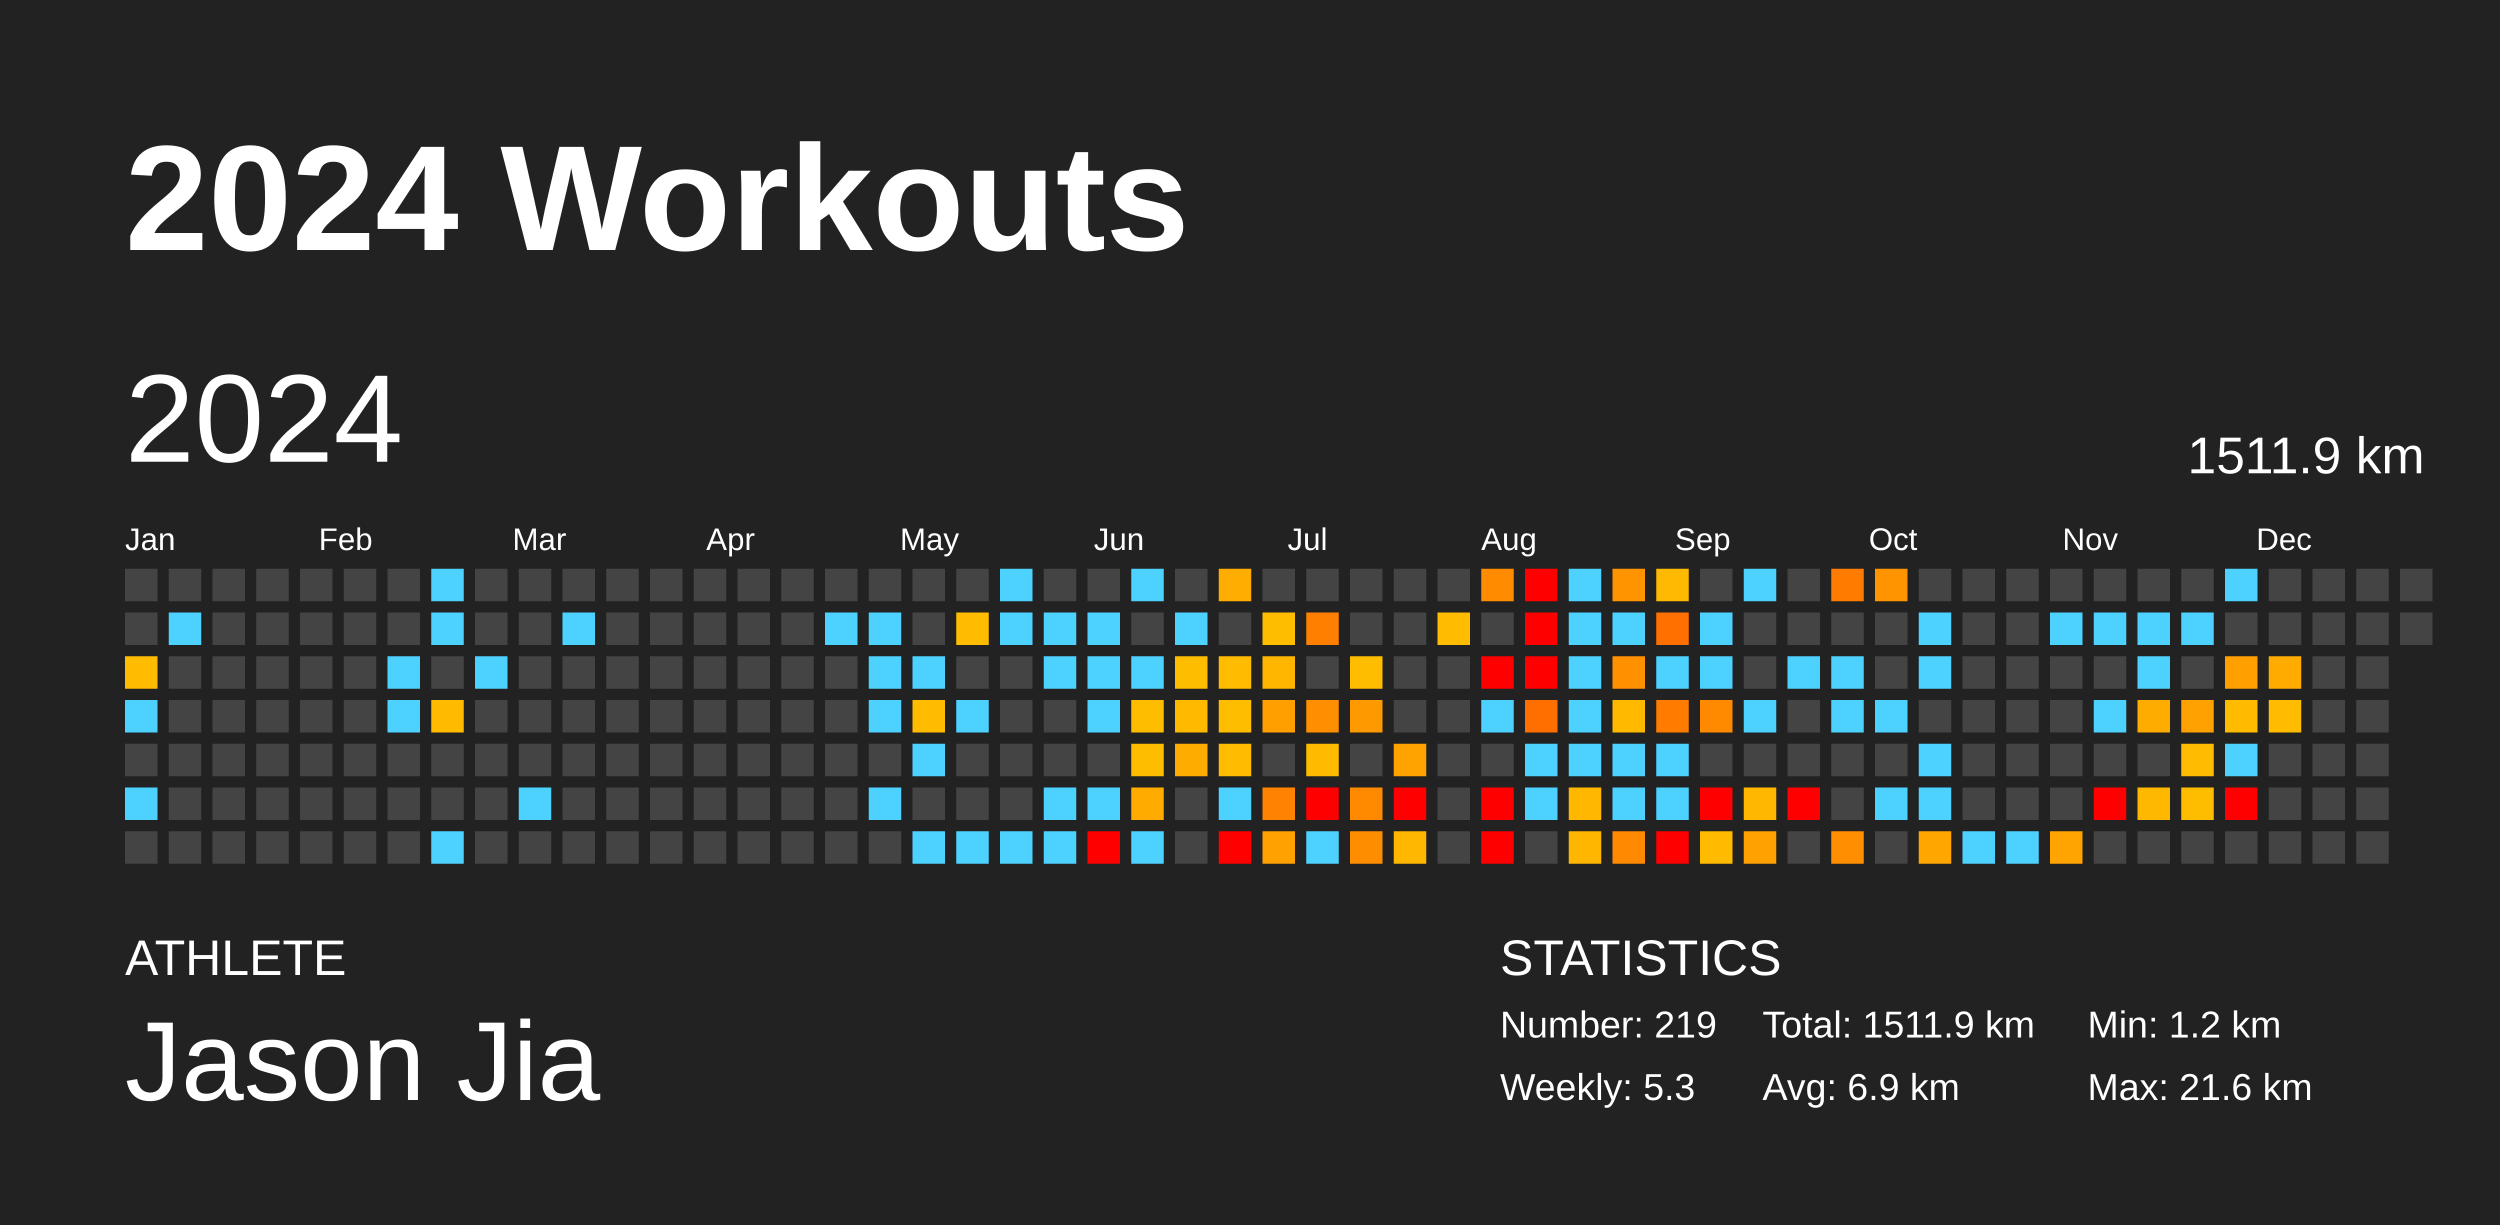
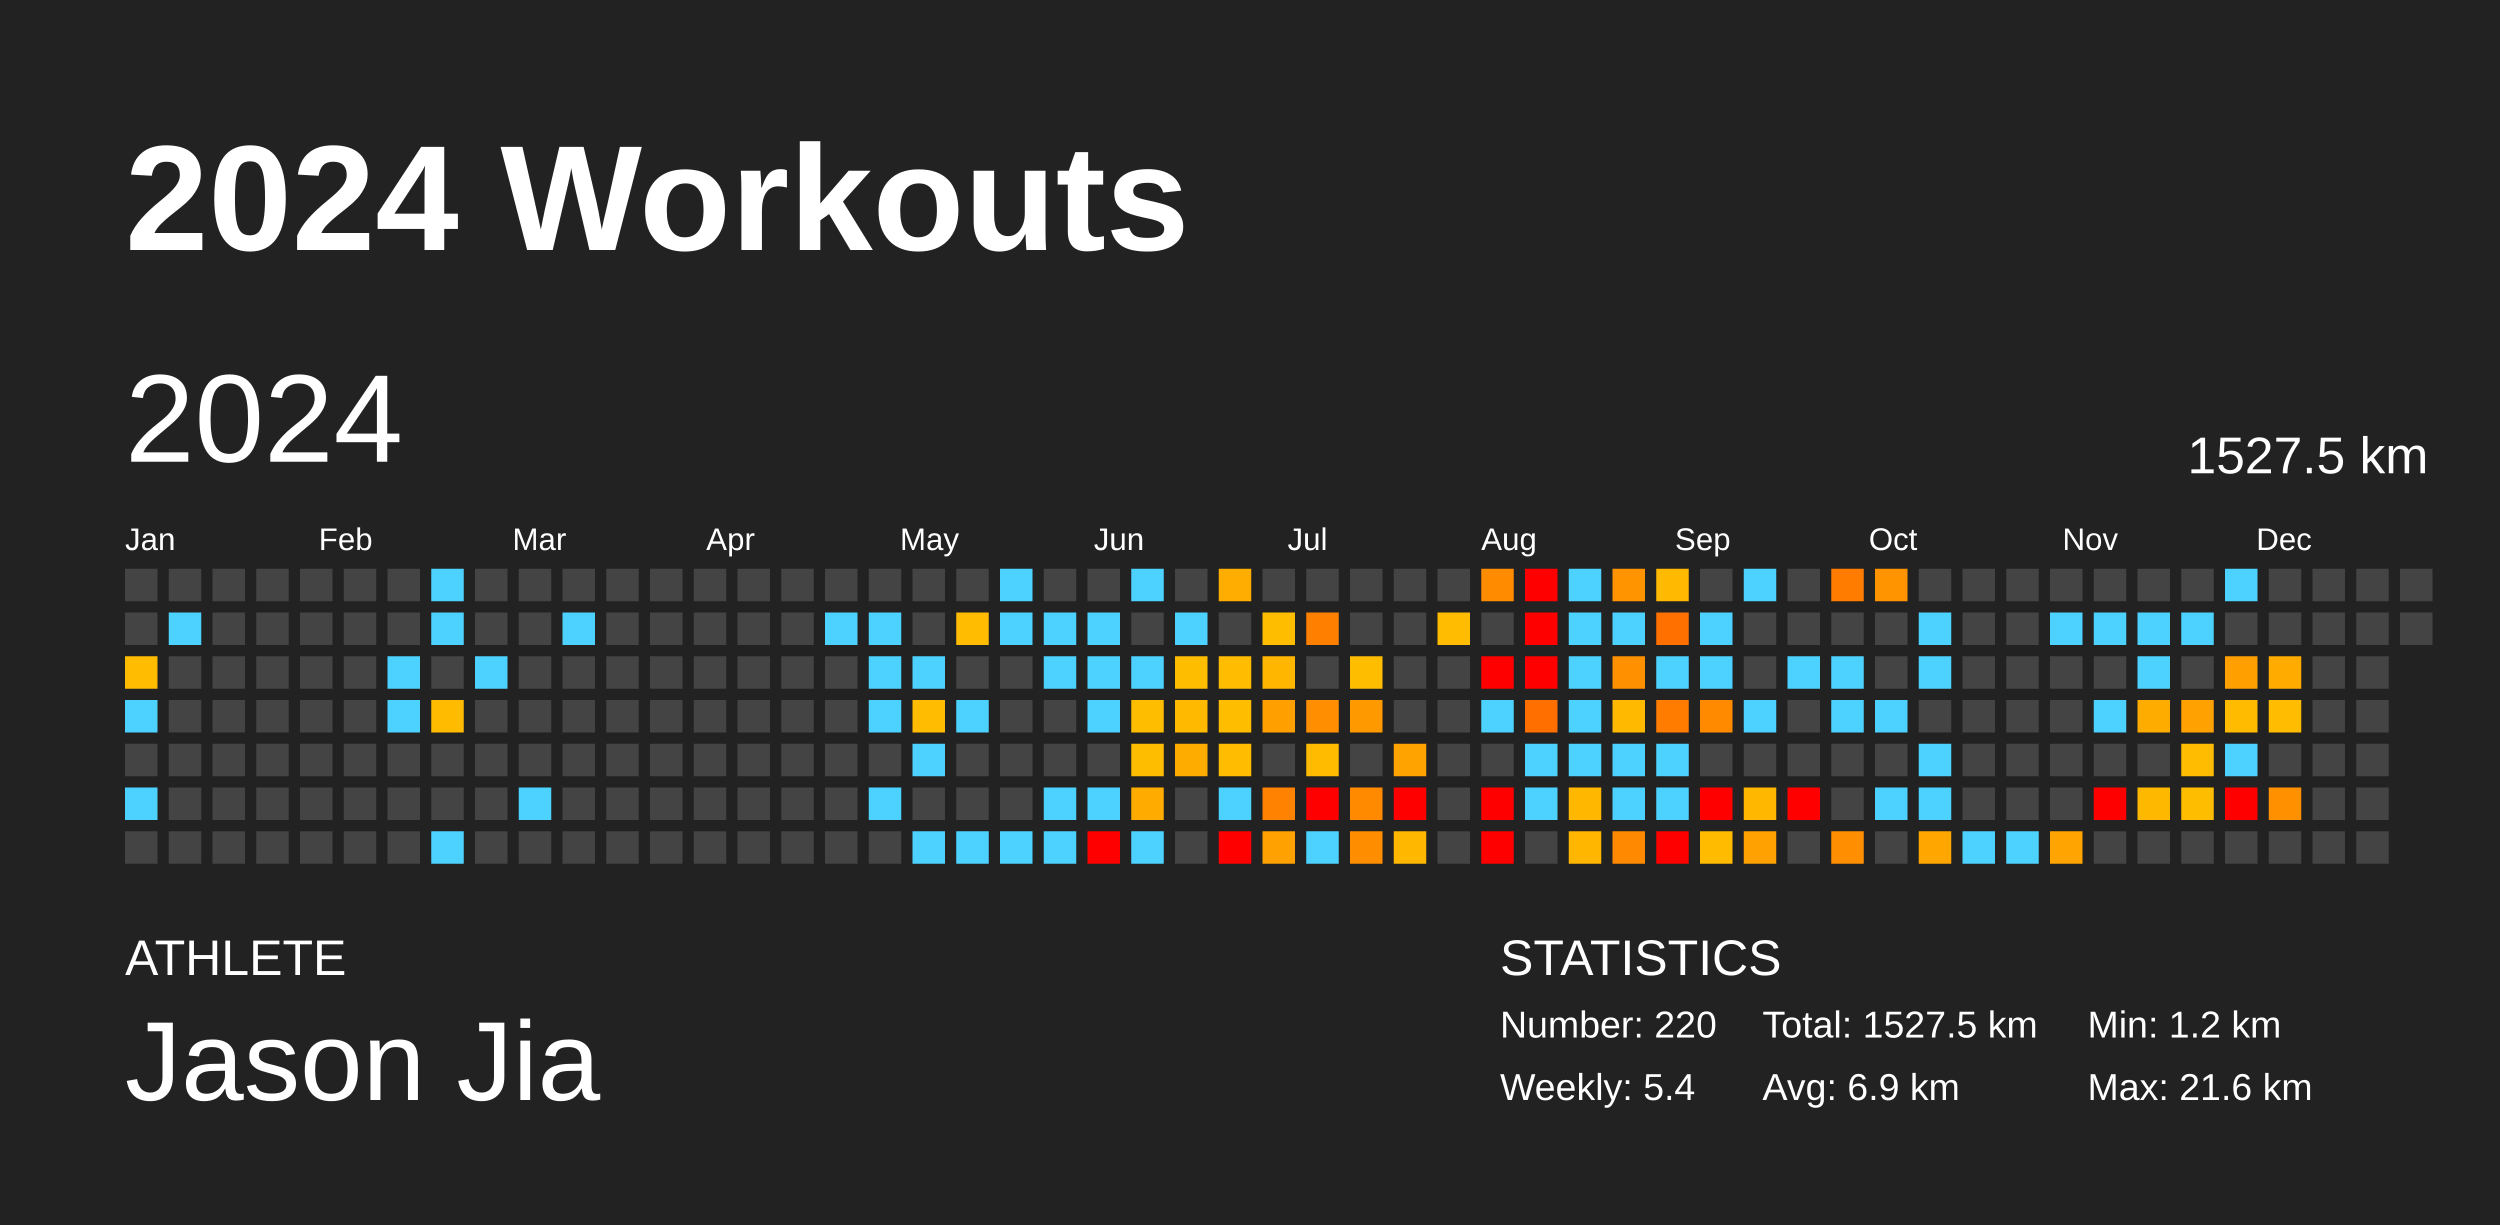
<svg xmlns="http://www.w3.org/2000/svg" baseProfile="full" height="98mm" version="1.1" viewBox="0,0,200,98" width="200mm">
  <defs />
  <rect fill="#222222" height="98" width="200" x="0" y="0" />
  <text fill="#FFFFFF" style="font-size:12px; font-family:Arial; font-weight:bold;" x="10" y="20">2024 Workouts</text>
  <text fill="#FFFFFF" style="font-size:4px; font-family:Arial" x="10" y="78">ATHLETE</text>
  <text fill="#FFFFFF" style="font-size:9px; font-family:Arial" x="10" y="88">Jason Jia</text>
  <text fill="#FFFFFF" style="font-size:4px; font-family:Arial" x="120" y="78">STATISTICS</text>
-   <text fill="#FFFFFF" style="font-size:3px; font-family:Arial" x="120" y="83">Number: 219</text>
-   <text fill="#FFFFFF" style="font-size:3px; font-family:Arial" x="120" y="88">Weekly: 5.3</text>
-   <text fill="#FFFFFF" style="font-size:3px; font-family:Arial" x="141" y="83">Total: 1511.9 km</text>
+   <text fill="#FFFFFF" style="font-size:3px; font-family:Arial" x="120" y="83">Number: 220</text>
+   <text fill="#FFFFFF" style="font-size:3px; font-family:Arial" x="120" y="88">Weekly: 5.4</text>
+   <text fill="#FFFFFF" style="font-size:3px; font-family:Arial" x="141" y="83">Total: 1527.5 km</text>
  <text fill="#FFFFFF" style="font-size:3px; font-family:Arial" x="141" y="88">Avg: 6.9 km</text>
  <text fill="#FFFFFF" style="font-size:3px; font-family:Arial" x="167" y="83">Min: 1.2 km</text>
  <text fill="#FFFFFF" style="font-size:3px; font-family:Arial" x="167" y="88">Max: 21.6 km</text>
  <text dominant-baseline="hanging" fill="#FFFFFF" style="font-size:10.0px; font-family:Arial;" x="10" y="30">2024</text>
-   <text dominant-baseline="hanging" fill="#FFFFFF" style="font-size:4.125px; font-family:Arial;" x="175" y="35">1511.9 km</text>
+   <text dominant-baseline="hanging" fill="#FFFFFF" style="font-size:4.125px; font-family:Arial;" x="175" y="35">1527.5 km</text>
  <text fill="#FFFFFF" style="font-size:2.5px; font-family:Arial" x="10.0" y="44">Jan</text>
  <text fill="#FFFFFF" style="font-size:2.5px; font-family:Arial" x="25.5" y="44">Feb</text>
  <text fill="#FFFFFF" style="font-size:2.5px; font-family:Arial" x="41.0" y="44">Mar</text>
  <text fill="#FFFFFF" style="font-size:2.5px; font-family:Arial" x="56.5" y="44">Apr</text>
  <text fill="#FFFFFF" style="font-size:2.5px; font-family:Arial" x="72.0" y="44">May</text>
  <text fill="#FFFFFF" style="font-size:2.5px; font-family:Arial" x="87.5" y="44">Jun</text>
  <text fill="#FFFFFF" style="font-size:2.5px; font-family:Arial" x="103.0" y="44">Jul</text>
  <text fill="#FFFFFF" style="font-size:2.5px; font-family:Arial" x="118.5" y="44">Aug</text>
  <text fill="#FFFFFF" style="font-size:2.5px; font-family:Arial" x="134.0" y="44">Sep</text>
  <text fill="#FFFFFF" style="font-size:2.5px; font-family:Arial" x="149.5" y="44">Oct</text>
  <text fill="#FFFFFF" style="font-size:2.5px; font-family:Arial" x="165.0" y="44">Nov</text>
  <text fill="#FFFFFF" style="font-size:2.5px; font-family:Arial" x="180.5" y="44">Dec</text>
  <rect fill="#444444" height="2.6" width="2.6" x="10.0" y="45.5" />
  <rect fill="#444444" height="2.6" width="2.6" x="10.0" y="49.0" />
  <rect fill="#ffbc00" height="2.6" width="2.6" x="10.0" y="52.5" />
  <rect fill="#4dd2ff" height="2.6" width="2.6" x="10.0" y="56.0" />
  <rect fill="#444444" height="2.6" width="2.6" x="10.0" y="59.5" />
  <rect fill="#4dd2ff" height="2.6" width="2.6" x="10.0" y="63.0" />
  <rect fill="#444444" height="2.6" width="2.6" x="10.0" y="66.5" />
  <rect fill="#444444" height="2.6" width="2.6" x="13.5" y="45.5" />
  <rect fill="#4dd2ff" height="2.6" width="2.6" x="13.5" y="49.0" />
  <rect fill="#444444" height="2.6" width="2.6" x="13.5" y="52.5" />
  <rect fill="#444444" height="2.6" width="2.6" x="13.5" y="56.0" />
  <rect fill="#444444" height="2.6" width="2.6" x="13.5" y="59.5" />
  <rect fill="#444444" height="2.6" width="2.6" x="13.5" y="63.0" />
  <rect fill="#444444" height="2.6" width="2.6" x="13.5" y="66.5" />
  <rect fill="#444444" height="2.6" width="2.6" x="17.0" y="45.5" />
  <rect fill="#444444" height="2.6" width="2.6" x="17.0" y="49.0" />
  <rect fill="#444444" height="2.6" width="2.6" x="17.0" y="52.5" />
  <rect fill="#444444" height="2.6" width="2.6" x="17.0" y="56.0" />
  <rect fill="#444444" height="2.6" width="2.6" x="17.0" y="59.5" />
  <rect fill="#444444" height="2.6" width="2.6" x="17.0" y="63.0" />
  <rect fill="#444444" height="2.6" width="2.6" x="17.0" y="66.5" />
  <rect fill="#444444" height="2.6" width="2.6" x="20.5" y="45.5" />
  <rect fill="#444444" height="2.6" width="2.6" x="20.5" y="49.0" />
  <rect fill="#444444" height="2.6" width="2.6" x="20.5" y="52.5" />
  <rect fill="#444444" height="2.6" width="2.6" x="20.5" y="56.0" />
  <rect fill="#444444" height="2.6" width="2.6" x="20.5" y="59.5" />
  <rect fill="#444444" height="2.6" width="2.6" x="20.5" y="63.0" />
  <rect fill="#444444" height="2.6" width="2.6" x="20.5" y="66.5" />
  <rect fill="#444444" height="2.6" width="2.6" x="24.0" y="45.5" />
  <rect fill="#444444" height="2.6" width="2.6" x="24.0" y="49.0" />
  <rect fill="#444444" height="2.6" width="2.6" x="24.0" y="52.5" />
  <rect fill="#444444" height="2.6" width="2.6" x="24.0" y="56.0" />
  <rect fill="#444444" height="2.6" width="2.6" x="24.0" y="59.5" />
  <rect fill="#444444" height="2.6" width="2.6" x="24.0" y="63.0" />
  <rect fill="#444444" height="2.6" width="2.6" x="24.0" y="66.5" />
  <rect fill="#444444" height="2.6" width="2.6" x="27.5" y="45.5" />
  <rect fill="#444444" height="2.6" width="2.6" x="27.5" y="49.0" />
  <rect fill="#444444" height="2.6" width="2.6" x="27.5" y="52.5" />
  <rect fill="#444444" height="2.6" width="2.6" x="27.5" y="56.0" />
  <rect fill="#444444" height="2.6" width="2.6" x="27.5" y="59.5" />
  <rect fill="#444444" height="2.6" width="2.6" x="27.5" y="63.0" />
  <rect fill="#444444" height="2.6" width="2.6" x="27.5" y="66.5" />
  <rect fill="#444444" height="2.6" width="2.6" x="31.0" y="45.5" />
  <rect fill="#444444" height="2.6" width="2.6" x="31.0" y="49.0" />
  <rect fill="#4dd2ff" height="2.6" width="2.6" x="31.0" y="52.5" />
  <rect fill="#4dd2ff" height="2.6" width="2.6" x="31.0" y="56.0" />
  <rect fill="#444444" height="2.6" width="2.6" x="31.0" y="59.5" />
  <rect fill="#444444" height="2.6" width="2.6" x="31.0" y="63.0" />
  <rect fill="#444444" height="2.6" width="2.6" x="31.0" y="66.5" />
  <rect fill="#4dd2ff" height="2.6" width="2.6" x="34.5" y="45.5" />
  <rect fill="#4dd2ff" height="2.6" width="2.6" x="34.5" y="49.0" />
  <rect fill="#444444" height="2.6" width="2.6" x="34.5" y="52.5" />
  <rect fill="#ffbb00" height="2.6" width="2.6" x="34.5" y="56.0" />
  <rect fill="#444444" height="2.6" width="2.6" x="34.5" y="59.5" />
  <rect fill="#444444" height="2.6" width="2.6" x="34.5" y="63.0" />
  <rect fill="#4dd2ff" height="2.6" width="2.6" x="34.5" y="66.5" />
  <rect fill="#444444" height="2.6" width="2.6" x="38.0" y="45.5" />
  <rect fill="#444444" height="2.6" width="2.6" x="38.0" y="49.0" />
  <rect fill="#4dd2ff" height="2.6" width="2.6" x="38.0" y="52.5" />
  <rect fill="#444444" height="2.6" width="2.6" x="38.0" y="56.0" />
  <rect fill="#444444" height="2.6" width="2.6" x="38.0" y="59.5" />
  <rect fill="#444444" height="2.6" width="2.6" x="38.0" y="63.0" />
  <rect fill="#444444" height="2.6" width="2.6" x="38.0" y="66.5" />
  <rect fill="#444444" height="2.6" width="2.6" x="41.5" y="45.5" />
  <rect fill="#444444" height="2.6" width="2.6" x="41.5" y="49.0" />
  <rect fill="#444444" height="2.6" width="2.6" x="41.5" y="52.5" />
  <rect fill="#444444" height="2.6" width="2.6" x="41.5" y="56.0" />
  <rect fill="#444444" height="2.6" width="2.6" x="41.5" y="59.5" />
  <rect fill="#4dd2ff" height="2.6" width="2.6" x="41.5" y="63.0" />
  <rect fill="#444444" height="2.6" width="2.6" x="41.5" y="66.5" />
  <rect fill="#444444" height="2.6" width="2.6" x="45.0" y="45.5" />
  <rect fill="#4dd2ff" height="2.6" width="2.6" x="45.0" y="49.0" />
  <rect fill="#444444" height="2.6" width="2.6" x="45.0" y="52.5" />
  <rect fill="#444444" height="2.6" width="2.6" x="45.0" y="56.0" />
  <rect fill="#444444" height="2.6" width="2.6" x="45.0" y="59.5" />
  <rect fill="#444444" height="2.6" width="2.6" x="45.0" y="63.0" />
  <rect fill="#444444" height="2.6" width="2.6" x="45.0" y="66.5" />
  <rect fill="#444444" height="2.6" width="2.6" x="48.5" y="45.5" />
  <rect fill="#444444" height="2.6" width="2.6" x="48.5" y="49.0" />
  <rect fill="#444444" height="2.6" width="2.6" x="48.5" y="52.5" />
  <rect fill="#444444" height="2.6" width="2.6" x="48.5" y="56.0" />
  <rect fill="#444444" height="2.6" width="2.6" x="48.5" y="59.5" />
  <rect fill="#444444" height="2.6" width="2.6" x="48.5" y="63.0" />
  <rect fill="#444444" height="2.6" width="2.6" x="48.5" y="66.5" />
  <rect fill="#444444" height="2.6" width="2.6" x="52.0" y="45.5" />
  <rect fill="#444444" height="2.6" width="2.6" x="52.0" y="49.0" />
  <rect fill="#444444" height="2.6" width="2.6" x="52.0" y="52.5" />
  <rect fill="#444444" height="2.6" width="2.6" x="52.0" y="56.0" />
  <rect fill="#444444" height="2.6" width="2.6" x="52.0" y="59.5" />
  <rect fill="#444444" height="2.6" width="2.6" x="52.0" y="63.0" />
  <rect fill="#444444" height="2.6" width="2.6" x="52.0" y="66.5" />
  <rect fill="#444444" height="2.6" width="2.6" x="55.5" y="45.5" />
  <rect fill="#444444" height="2.6" width="2.6" x="55.5" y="49.0" />
  <rect fill="#444444" height="2.6" width="2.6" x="55.5" y="52.5" />
  <rect fill="#444444" height="2.6" width="2.6" x="55.5" y="56.0" />
  <rect fill="#444444" height="2.6" width="2.6" x="55.5" y="59.5" />
  <rect fill="#444444" height="2.6" width="2.6" x="55.5" y="63.0" />
  <rect fill="#444444" height="2.6" width="2.6" x="55.5" y="66.5" />
  <rect fill="#444444" height="2.6" width="2.6" x="59.0" y="45.5" />
  <rect fill="#444444" height="2.6" width="2.6" x="59.0" y="49.0" />
  <rect fill="#444444" height="2.6" width="2.6" x="59.0" y="52.5" />
  <rect fill="#444444" height="2.6" width="2.6" x="59.0" y="56.0" />
  <rect fill="#444444" height="2.6" width="2.6" x="59.0" y="59.5" />
  <rect fill="#444444" height="2.6" width="2.6" x="59.0" y="63.0" />
  <rect fill="#444444" height="2.6" width="2.6" x="59.0" y="66.5" />
  <rect fill="#444444" height="2.6" width="2.6" x="62.5" y="45.5" />
  <rect fill="#444444" height="2.6" width="2.6" x="62.5" y="49.0" />
  <rect fill="#444444" height="2.6" width="2.6" x="62.5" y="52.5" />
  <rect fill="#444444" height="2.6" width="2.6" x="62.5" y="56.0" />
  <rect fill="#444444" height="2.6" width="2.6" x="62.5" y="59.5" />
  <rect fill="#444444" height="2.6" width="2.6" x="62.5" y="63.0" />
  <rect fill="#444444" height="2.6" width="2.6" x="62.5" y="66.5" />
  <rect fill="#444444" height="2.6" width="2.6" x="66.0" y="45.5" />
  <rect fill="#4dd2ff" height="2.6" width="2.6" x="66.0" y="49.0" />
  <rect fill="#444444" height="2.6" width="2.6" x="66.0" y="52.5" />
  <rect fill="#444444" height="2.6" width="2.6" x="66.0" y="56.0" />
  <rect fill="#444444" height="2.6" width="2.6" x="66.0" y="59.5" />
  <rect fill="#444444" height="2.6" width="2.6" x="66.0" y="63.0" />
  <rect fill="#444444" height="2.6" width="2.6" x="66.0" y="66.5" />
  <rect fill="#444444" height="2.6" width="2.6" x="69.5" y="45.5" />
  <rect fill="#4dd2ff" height="2.6" width="2.6" x="69.5" y="49.0" />
  <rect fill="#4dd2ff" height="2.6" width="2.6" x="69.5" y="52.5" />
  <rect fill="#4dd2ff" height="2.6" width="2.6" x="69.5" y="56.0" />
  <rect fill="#444444" height="2.6" width="2.6" x="69.5" y="59.5" />
  <rect fill="#4dd2ff" height="2.6" width="2.6" x="69.5" y="63.0" />
  <rect fill="#444444" height="2.6" width="2.6" x="69.5" y="66.5" />
  <rect fill="#444444" height="2.6" width="2.6" x="73.0" y="45.5" />
  <rect fill="#444444" height="2.6" width="2.6" x="73.0" y="49.0" />
  <rect fill="#4dd2ff" height="2.6" width="2.6" x="73.0" y="52.5" />
  <rect fill="#ffbc00" height="2.6" width="2.6" x="73.0" y="56.0" />
  <rect fill="#4dd2ff" height="2.6" width="2.6" x="73.0" y="59.5" />
  <rect fill="#444444" height="2.6" width="2.6" x="73.0" y="63.0" />
  <rect fill="#4dd2ff" height="2.6" width="2.6" x="73.0" y="66.5" />
  <rect fill="#444444" height="2.6" width="2.6" x="76.5" y="45.5" />
  <rect fill="#ffbc00" height="2.6" width="2.6" x="76.5" y="49.0" />
  <rect fill="#444444" height="2.6" width="2.6" x="76.5" y="52.5" />
  <rect fill="#4dd2ff" height="2.6" width="2.6" x="76.5" y="56.0" />
  <rect fill="#444444" height="2.6" width="2.6" x="76.5" y="59.5" />
  <rect fill="#444444" height="2.6" width="2.6" x="76.5" y="63.0" />
  <rect fill="#4dd2ff" height="2.6" width="2.6" x="76.5" y="66.5" />
  <rect fill="#4dd2ff" height="2.6" width="2.6" x="80.0" y="45.5" />
  <rect fill="#4dd2ff" height="2.6" width="2.6" x="80.0" y="49.0" />
  <rect fill="#444444" height="2.6" width="2.6" x="80.0" y="52.5" />
  <rect fill="#444444" height="2.6" width="2.6" x="80.0" y="56.0" />
  <rect fill="#444444" height="2.6" width="2.6" x="80.0" y="59.5" />
  <rect fill="#444444" height="2.6" width="2.6" x="80.0" y="63.0" />
  <rect fill="#4dd2ff" height="2.6" width="2.6" x="80.0" y="66.5" />
  <rect fill="#444444" height="2.6" width="2.6" x="83.5" y="45.5" />
  <rect fill="#4dd2ff" height="2.6" width="2.6" x="83.5" y="49.0" />
  <rect fill="#4dd2ff" height="2.6" width="2.6" x="83.5" y="52.5" />
  <rect fill="#444444" height="2.6" width="2.6" x="83.5" y="56.0" />
  <rect fill="#444444" height="2.6" width="2.6" x="83.5" y="59.5" />
  <rect fill="#4dd2ff" height="2.6" width="2.6" x="83.5" y="63.0" />
  <rect fill="#4dd2ff" height="2.6" width="2.6" x="83.5" y="66.5" />
  <rect fill="#444444" height="2.6" width="2.6" x="87.0" y="45.5" />
  <rect fill="#4dd2ff" height="2.6" width="2.6" x="87.0" y="49.0" />
  <rect fill="#4dd2ff" height="2.6" width="2.6" x="87.0" y="52.5" />
  <rect fill="#4dd2ff" height="2.6" width="2.6" x="87.0" y="56.0" />
  <rect fill="#444444" height="2.6" width="2.6" x="87.0" y="59.5" />
  <rect fill="#4dd2ff" height="2.6" width="2.6" x="87.0" y="63.0" />
  <rect fill="red" height="2.6" width="2.6" x="87.0" y="66.5" />
  <rect fill="#4dd2ff" height="2.6" width="2.6" x="90.5" y="45.5" />
  <rect fill="#444444" height="2.6" width="2.6" x="90.5" y="49.0" />
  <rect fill="#4dd2ff" height="2.6" width="2.6" x="90.5" y="52.5" />
  <rect fill="#ffbd00" height="2.6" width="2.6" x="90.5" y="56.0" />
  <rect fill="#ffbd00" height="2.6" width="2.6" x="90.5" y="59.5" />
  <rect fill="#ffab00" height="2.6" width="2.6" x="90.5" y="63.0" />
  <rect fill="#4dd2ff" height="2.6" width="2.6" x="90.5" y="66.5" />
  <rect fill="#444444" height="2.6" width="2.6" x="94.0" y="45.5" />
  <rect fill="#4dd2ff" height="2.6" width="2.6" x="94.0" y="49.0" />
  <rect fill="#ffbd00" height="2.6" width="2.6" x="94.0" y="52.5" />
  <rect fill="#ffba00" height="2.6" width="2.6" x="94.0" y="56.0" />
  <rect fill="#ffac00" height="2.6" width="2.6" x="94.0" y="59.5" />
  <rect fill="#444444" height="2.6" width="2.6" x="94.0" y="63.0" />
  <rect fill="#444444" height="2.6" width="2.6" x="94.0" y="66.5" />
  <rect fill="#ffad00" height="2.6" width="2.6" x="97.5" y="45.5" />
  <rect fill="#444444" height="2.6" width="2.6" x="97.5" y="49.0" />
  <rect fill="#ffbc00" height="2.6" width="2.6" x="97.5" y="52.5" />
  <rect fill="#ffbd00" height="2.6" width="2.6" x="97.5" y="56.0" />
  <rect fill="#ffbc00" height="2.6" width="2.6" x="97.5" y="59.5" />
  <rect fill="#4dd2ff" height="2.6" width="2.6" x="97.5" y="63.0" />
  <rect fill="red" height="2.6" width="2.6" x="97.5" y="66.5" />
  <rect fill="#444444" height="2.6" width="2.6" x="101.0" y="45.5" />
  <rect fill="#ffbd00" height="2.6" width="2.6" x="101.0" y="49.0" />
  <rect fill="#ffb600" height="2.6" width="2.6" x="101.0" y="52.5" />
  <rect fill="#ffa000" height="2.6" width="2.6" x="101.0" y="56.0" />
  <rect fill="#444444" height="2.6" width="2.6" x="101.0" y="59.5" />
  <rect fill="#ff8200" height="2.6" width="2.6" x="101.0" y="63.0" />
  <rect fill="#ffa100" height="2.6" width="2.6" x="101.0" y="66.5" />
  <rect fill="#444444" height="2.6" width="2.6" x="104.5" y="45.5" />
  <rect fill="#ff7f00" height="2.6" width="2.6" x="104.5" y="49.0" />
  <rect fill="#444444" height="2.6" width="2.6" x="104.5" y="52.5" />
  <rect fill="#ff8f00" height="2.6" width="2.6" x="104.5" y="56.0" />
  <rect fill="#ffbb00" height="2.6" width="2.6" x="104.5" y="59.5" />
  <rect fill="red" height="2.6" width="2.6" x="104.5" y="63.0" />
  <rect fill="#4dd2ff" height="2.6" width="2.6" x="104.5" y="66.5" />
  <rect fill="#444444" height="2.6" width="2.6" x="108.0" y="45.5" />
  <rect fill="#444444" height="2.6" width="2.6" x="108.0" y="49.0" />
  <rect fill="#ffbd00" height="2.6" width="2.6" x="108.0" y="52.5" />
  <rect fill="#ff9900" height="2.6" width="2.6" x="108.0" y="56.0" />
  <rect fill="#444444" height="2.6" width="2.6" x="108.0" y="59.5" />
  <rect fill="#ff8a00" height="2.6" width="2.6" x="108.0" y="63.0" />
  <rect fill="#ff8d00" height="2.6" width="2.6" x="108.0" y="66.5" />
  <rect fill="#444444" height="2.6" width="2.6" x="111.5" y="45.5" />
  <rect fill="#444444" height="2.6" width="2.6" x="111.5" y="49.0" />
  <rect fill="#444444" height="2.6" width="2.6" x="111.5" y="52.5" />
  <rect fill="#444444" height="2.6" width="2.6" x="111.5" y="56.0" />
  <rect fill="#ffa300" height="2.6" width="2.6" x="111.5" y="59.5" />
  <rect fill="red" height="2.6" width="2.6" x="111.5" y="63.0" />
  <rect fill="#ffb700" height="2.6" width="2.6" x="111.5" y="66.5" />
  <rect fill="#444444" height="2.6" width="2.6" x="115.0" y="45.5" />
  <rect fill="#ffbc00" height="2.6" width="2.6" x="115.0" y="49.0" />
  <rect fill="#444444" height="2.6" width="2.6" x="115.0" y="52.5" />
  <rect fill="#444444" height="2.6" width="2.6" x="115.0" y="56.0" />
  <rect fill="#444444" height="2.6" width="2.6" x="115.0" y="59.5" />
  <rect fill="#444444" height="2.6" width="2.6" x="115.0" y="63.0" />
  <rect fill="#444444" height="2.6" width="2.6" x="115.0" y="66.5" />
  <rect fill="#ff8c00" height="2.6" width="2.6" x="118.5" y="45.5" />
  <rect fill="#444444" height="2.6" width="2.6" x="118.5" y="49.0" />
  <rect fill="red" height="2.6" width="2.6" x="118.5" y="52.5" />
  <rect fill="#4dd2ff" height="2.6" width="2.6" x="118.5" y="56.0" />
  <rect fill="#444444" height="2.6" width="2.6" x="118.5" y="59.5" />
  <rect fill="red" height="2.6" width="2.6" x="118.5" y="63.0" />
  <rect fill="red" height="2.6" width="2.6" x="118.5" y="66.5" />
  <rect fill="red" height="2.6" width="2.6" x="122.0" y="45.5" />
  <rect fill="red" height="2.6" width="2.6" x="122.0" y="49.0" />
  <rect fill="red" height="2.6" width="2.6" x="122.0" y="52.5" />
  <rect fill="#ff6f00" height="2.6" width="2.6" x="122.0" y="56.0" />
  <rect fill="#4dd2ff" height="2.6" width="2.6" x="122.0" y="59.5" />
  <rect fill="#4dd2ff" height="2.6" width="2.6" x="122.0" y="63.0" />
  <rect fill="#444444" height="2.6" width="2.6" x="122.0" y="66.5" />
  <rect fill="#4dd2ff" height="2.6" width="2.6" x="125.5" y="45.5" />
  <rect fill="#4dd2ff" height="2.6" width="2.6" x="125.5" y="49.0" />
  <rect fill="#4dd2ff" height="2.6" width="2.6" x="125.5" y="52.5" />
  <rect fill="#4dd2ff" height="2.6" width="2.6" x="125.5" y="56.0" />
  <rect fill="#4dd2ff" height="2.6" width="2.6" x="125.5" y="59.5" />
  <rect fill="#ffb700" height="2.6" width="2.6" x="125.5" y="63.0" />
  <rect fill="#ffb600" height="2.6" width="2.6" x="125.5" y="66.5" />
  <rect fill="#ff9300" height="2.6" width="2.6" x="129.0" y="45.5" />
  <rect fill="#4dd2ff" height="2.6" width="2.6" x="129.0" y="49.0" />
  <rect fill="#ff9000" height="2.6" width="2.6" x="129.0" y="52.5" />
  <rect fill="#ffba00" height="2.6" width="2.6" x="129.0" y="56.0" />
  <rect fill="#4dd2ff" height="2.6" width="2.6" x="129.0" y="59.5" />
  <rect fill="#4dd2ff" height="2.6" width="2.6" x="129.0" y="63.0" />
  <rect fill="#ff8900" height="2.6" width="2.6" x="129.0" y="66.5" />
  <rect fill="#ffb900" height="2.6" width="2.6" x="132.5" y="45.5" />
  <rect fill="#ff7000" height="2.6" width="2.6" x="132.5" y="49.0" />
  <rect fill="#4dd2ff" height="2.6" width="2.6" x="132.5" y="52.5" />
  <rect fill="#ff7c00" height="2.6" width="2.6" x="132.5" y="56.0" />
  <rect fill="#4dd2ff" height="2.6" width="2.6" x="132.5" y="59.5" />
  <rect fill="#4dd2ff" height="2.6" width="2.6" x="132.5" y="63.0" />
  <rect fill="red" height="2.6" width="2.6" x="132.5" y="66.5" />
  <rect fill="#444444" height="2.6" width="2.6" x="136.0" y="45.5" />
  <rect fill="#4dd2ff" height="2.6" width="2.6" x="136.0" y="49.0" />
  <rect fill="#4dd2ff" height="2.6" width="2.6" x="136.0" y="52.5" />
  <rect fill="#ff8a00" height="2.6" width="2.6" x="136.0" y="56.0" />
  <rect fill="#444444" height="2.6" width="2.6" x="136.0" y="59.5" />
  <rect fill="red" height="2.6" width="2.6" x="136.0" y="63.0" />
  <rect fill="#ffbb00" height="2.6" width="2.6" x="136.0" y="66.5" />
  <rect fill="#4dd2ff" height="2.6" width="2.6" x="139.5" y="45.5" />
  <rect fill="#444444" height="2.6" width="2.6" x="139.5" y="49.0" />
  <rect fill="#444444" height="2.6" width="2.6" x="139.5" y="52.5" />
  <rect fill="#4dd2ff" height="2.6" width="2.6" x="139.5" y="56.0" />
  <rect fill="#444444" height="2.6" width="2.6" x="139.5" y="59.5" />
  <rect fill="#ffb700" height="2.6" width="2.6" x="139.5" y="63.0" />
  <rect fill="#ffa100" height="2.6" width="2.6" x="139.5" y="66.5" />
  <rect fill="#444444" height="2.6" width="2.6" x="143.0" y="45.5" />
  <rect fill="#444444" height="2.6" width="2.6" x="143.0" y="49.0" />
  <rect fill="#4dd2ff" height="2.6" width="2.6" x="143.0" y="52.5" />
  <rect fill="#444444" height="2.6" width="2.6" x="143.0" y="56.0" />
  <rect fill="#444444" height="2.6" width="2.6" x="143.0" y="59.5" />
  <rect fill="red" height="2.6" width="2.6" x="143.0" y="63.0" />
  <rect fill="#444444" height="2.6" width="2.6" x="143.0" y="66.5" />
  <rect fill="#ff7c00" height="2.6" width="2.6" x="146.5" y="45.5" />
  <rect fill="#444444" height="2.6" width="2.6" x="146.5" y="49.0" />
  <rect fill="#4dd2ff" height="2.6" width="2.6" x="146.5" y="52.5" />
  <rect fill="#4dd2ff" height="2.6" width="2.6" x="146.5" y="56.0" />
  <rect fill="#444444" height="2.6" width="2.6" x="146.5" y="59.5" />
  <rect fill="#444444" height="2.6" width="2.6" x="146.5" y="63.0" />
  <rect fill="#ff8f00" height="2.6" width="2.6" x="146.5" y="66.5" />
  <rect fill="#ff9400" height="2.6" width="2.6" x="150.0" y="45.5" />
  <rect fill="#444444" height="2.6" width="2.6" x="150.0" y="49.0" />
  <rect fill="#444444" height="2.6" width="2.6" x="150.0" y="52.5" />
  <rect fill="#4dd2ff" height="2.6" width="2.6" x="150.0" y="56.0" />
  <rect fill="#444444" height="2.6" width="2.6" x="150.0" y="59.5" />
  <rect fill="#4dd2ff" height="2.6" width="2.6" x="150.0" y="63.0" />
  <rect fill="#444444" height="2.6" width="2.6" x="150.0" y="66.5" />
  <rect fill="#444444" height="2.6" width="2.6" x="153.5" y="45.5" />
  <rect fill="#4dd2ff" height="2.6" width="2.6" x="153.5" y="49.0" />
  <rect fill="#4dd2ff" height="2.6" width="2.6" x="153.5" y="52.5" />
  <rect fill="#444444" height="2.6" width="2.6" x="153.5" y="56.0" />
  <rect fill="#4dd2ff" height="2.6" width="2.6" x="153.5" y="59.5" />
  <rect fill="#4dd2ff" height="2.6" width="2.6" x="153.5" y="63.0" />
  <rect fill="#ffa600" height="2.6" width="2.6" x="153.5" y="66.5" />
  <rect fill="#444444" height="2.6" width="2.6" x="157.0" y="45.5" />
  <rect fill="#444444" height="2.6" width="2.6" x="157.0" y="49.0" />
  <rect fill="#444444" height="2.6" width="2.6" x="157.0" y="52.5" />
  <rect fill="#444444" height="2.6" width="2.6" x="157.0" y="56.0" />
  <rect fill="#444444" height="2.6" width="2.6" x="157.0" y="59.5" />
  <rect fill="#444444" height="2.6" width="2.6" x="157.0" y="63.0" />
  <rect fill="#4dd2ff" height="2.6" width="2.6" x="157.0" y="66.5" />
  <rect fill="#444444" height="2.6" width="2.6" x="160.5" y="45.5" />
  <rect fill="#444444" height="2.6" width="2.6" x="160.5" y="49.0" />
  <rect fill="#444444" height="2.6" width="2.6" x="160.5" y="52.5" />
  <rect fill="#444444" height="2.6" width="2.6" x="160.5" y="56.0" />
  <rect fill="#444444" height="2.6" width="2.6" x="160.5" y="59.5" />
  <rect fill="#444444" height="2.6" width="2.6" x="160.5" y="63.0" />
  <rect fill="#4dd2ff" height="2.6" width="2.6" x="160.5" y="66.5" />
  <rect fill="#444444" height="2.6" width="2.6" x="164.0" y="45.5" />
  <rect fill="#4dd2ff" height="2.6" width="2.6" x="164.0" y="49.0" />
  <rect fill="#444444" height="2.6" width="2.6" x="164.0" y="52.5" />
  <rect fill="#444444" height="2.6" width="2.6" x="164.0" y="56.0" />
  <rect fill="#444444" height="2.6" width="2.6" x="164.0" y="59.5" />
  <rect fill="#444444" height="2.6" width="2.6" x="164.0" y="63.0" />
  <rect fill="#ffa400" height="2.6" width="2.6" x="164.0" y="66.5" />
  <rect fill="#444444" height="2.6" width="2.6" x="167.5" y="45.5" />
  <rect fill="#4dd2ff" height="2.6" width="2.6" x="167.5" y="49.0" />
  <rect fill="#444444" height="2.6" width="2.6" x="167.5" y="52.5" />
  <rect fill="#4dd2ff" height="2.6" width="2.6" x="167.5" y="56.0" />
  <rect fill="#444444" height="2.6" width="2.6" x="167.5" y="59.5" />
  <rect fill="red" height="2.6" width="2.6" x="167.5" y="63.0" />
  <rect fill="#444444" height="2.6" width="2.6" x="167.5" y="66.5" />
  <rect fill="#444444" height="2.6" width="2.6" x="171.0" y="45.5" />
  <rect fill="#4dd2ff" height="2.6" width="2.6" x="171.0" y="49.0" />
  <rect fill="#4dd2ff" height="2.6" width="2.6" x="171.0" y="52.5" />
  <rect fill="#ffac00" height="2.6" width="2.6" x="171.0" y="56.0" />
  <rect fill="#444444" height="2.6" width="2.6" x="171.0" y="59.5" />
  <rect fill="#ffb800" height="2.6" width="2.6" x="171.0" y="63.0" />
  <rect fill="#444444" height="2.6" width="2.6" x="171.0" y="66.5" />
  <rect fill="#444444" height="2.6" width="2.6" x="174.5" y="45.5" />
  <rect fill="#4dd2ff" height="2.6" width="2.6" x="174.5" y="49.0" />
  <rect fill="#444444" height="2.6" width="2.6" x="174.5" y="52.5" />
  <rect fill="#ffa100" height="2.6" width="2.6" x="174.5" y="56.0" />
  <rect fill="#ffbc00" height="2.6" width="2.6" x="174.5" y="59.5" />
  <rect fill="#ffbd00" height="2.6" width="2.6" x="174.5" y="63.0" />
  <rect fill="#444444" height="2.6" width="2.6" x="174.5" y="66.5" />
  <rect fill="#4dd2ff" height="2.6" width="2.6" x="178.0" y="45.5" />
  <rect fill="#444444" height="2.6" width="2.6" x="178.0" y="49.0" />
  <rect fill="#ffa000" height="2.6" width="2.6" x="178.0" y="52.5" />
  <rect fill="#ffbb00" height="2.6" width="2.6" x="178.0" y="56.0" />
  <rect fill="#4dd2ff" height="2.6" width="2.6" x="178.0" y="59.5" />
  <rect fill="red" height="2.6" width="2.6" x="178.0" y="63.0" />
  <rect fill="#444444" height="2.6" width="2.6" x="178.0" y="66.5" />
  <rect fill="#444444" height="2.6" width="2.6" x="181.5" y="45.5" />
  <rect fill="#444444" height="2.6" width="2.6" x="181.5" y="49.0" />
  <rect fill="#ffab00" height="2.6" width="2.6" x="181.5" y="52.5" />
  <rect fill="#ffbc00" height="2.6" width="2.6" x="181.5" y="56.0" />
  <rect fill="#444444" height="2.6" width="2.6" x="181.5" y="59.5" />
-   <rect fill="#444444" height="2.6" width="2.6" x="181.5" y="63.0" />
+   <rect fill="#ff9100" height="2.6" width="2.6" x="181.5" y="63.0" />
  <rect fill="#444444" height="2.6" width="2.6" x="181.5" y="66.5" />
  <rect fill="#444444" height="2.6" width="2.6" x="185.0" y="45.5" />
  <rect fill="#444444" height="2.6" width="2.6" x="185.0" y="49.0" />
  <rect fill="#444444" height="2.6" width="2.6" x="185.0" y="52.5" />
  <rect fill="#444444" height="2.6" width="2.6" x="185.0" y="56.0" />
  <rect fill="#444444" height="2.6" width="2.6" x="185.0" y="59.5" />
  <rect fill="#444444" height="2.6" width="2.6" x="185.0" y="63.0" />
  <rect fill="#444444" height="2.6" width="2.6" x="185.0" y="66.5" />
  <rect fill="#444444" height="2.6" width="2.6" x="188.5" y="45.5" />
  <rect fill="#444444" height="2.6" width="2.6" x="188.5" y="49.0" />
  <rect fill="#444444" height="2.6" width="2.6" x="188.5" y="52.5" />
  <rect fill="#444444" height="2.6" width="2.6" x="188.5" y="56.0" />
  <rect fill="#444444" height="2.6" width="2.6" x="188.5" y="59.5" />
  <rect fill="#444444" height="2.6" width="2.6" x="188.5" y="63.0" />
  <rect fill="#444444" height="2.6" width="2.6" x="188.5" y="66.5" />
  <rect fill="#444444" height="2.6" width="2.6" x="192.0" y="45.5" />
  <rect fill="#444444" height="2.6" width="2.6" x="192.0" y="49.0" />
</svg>
